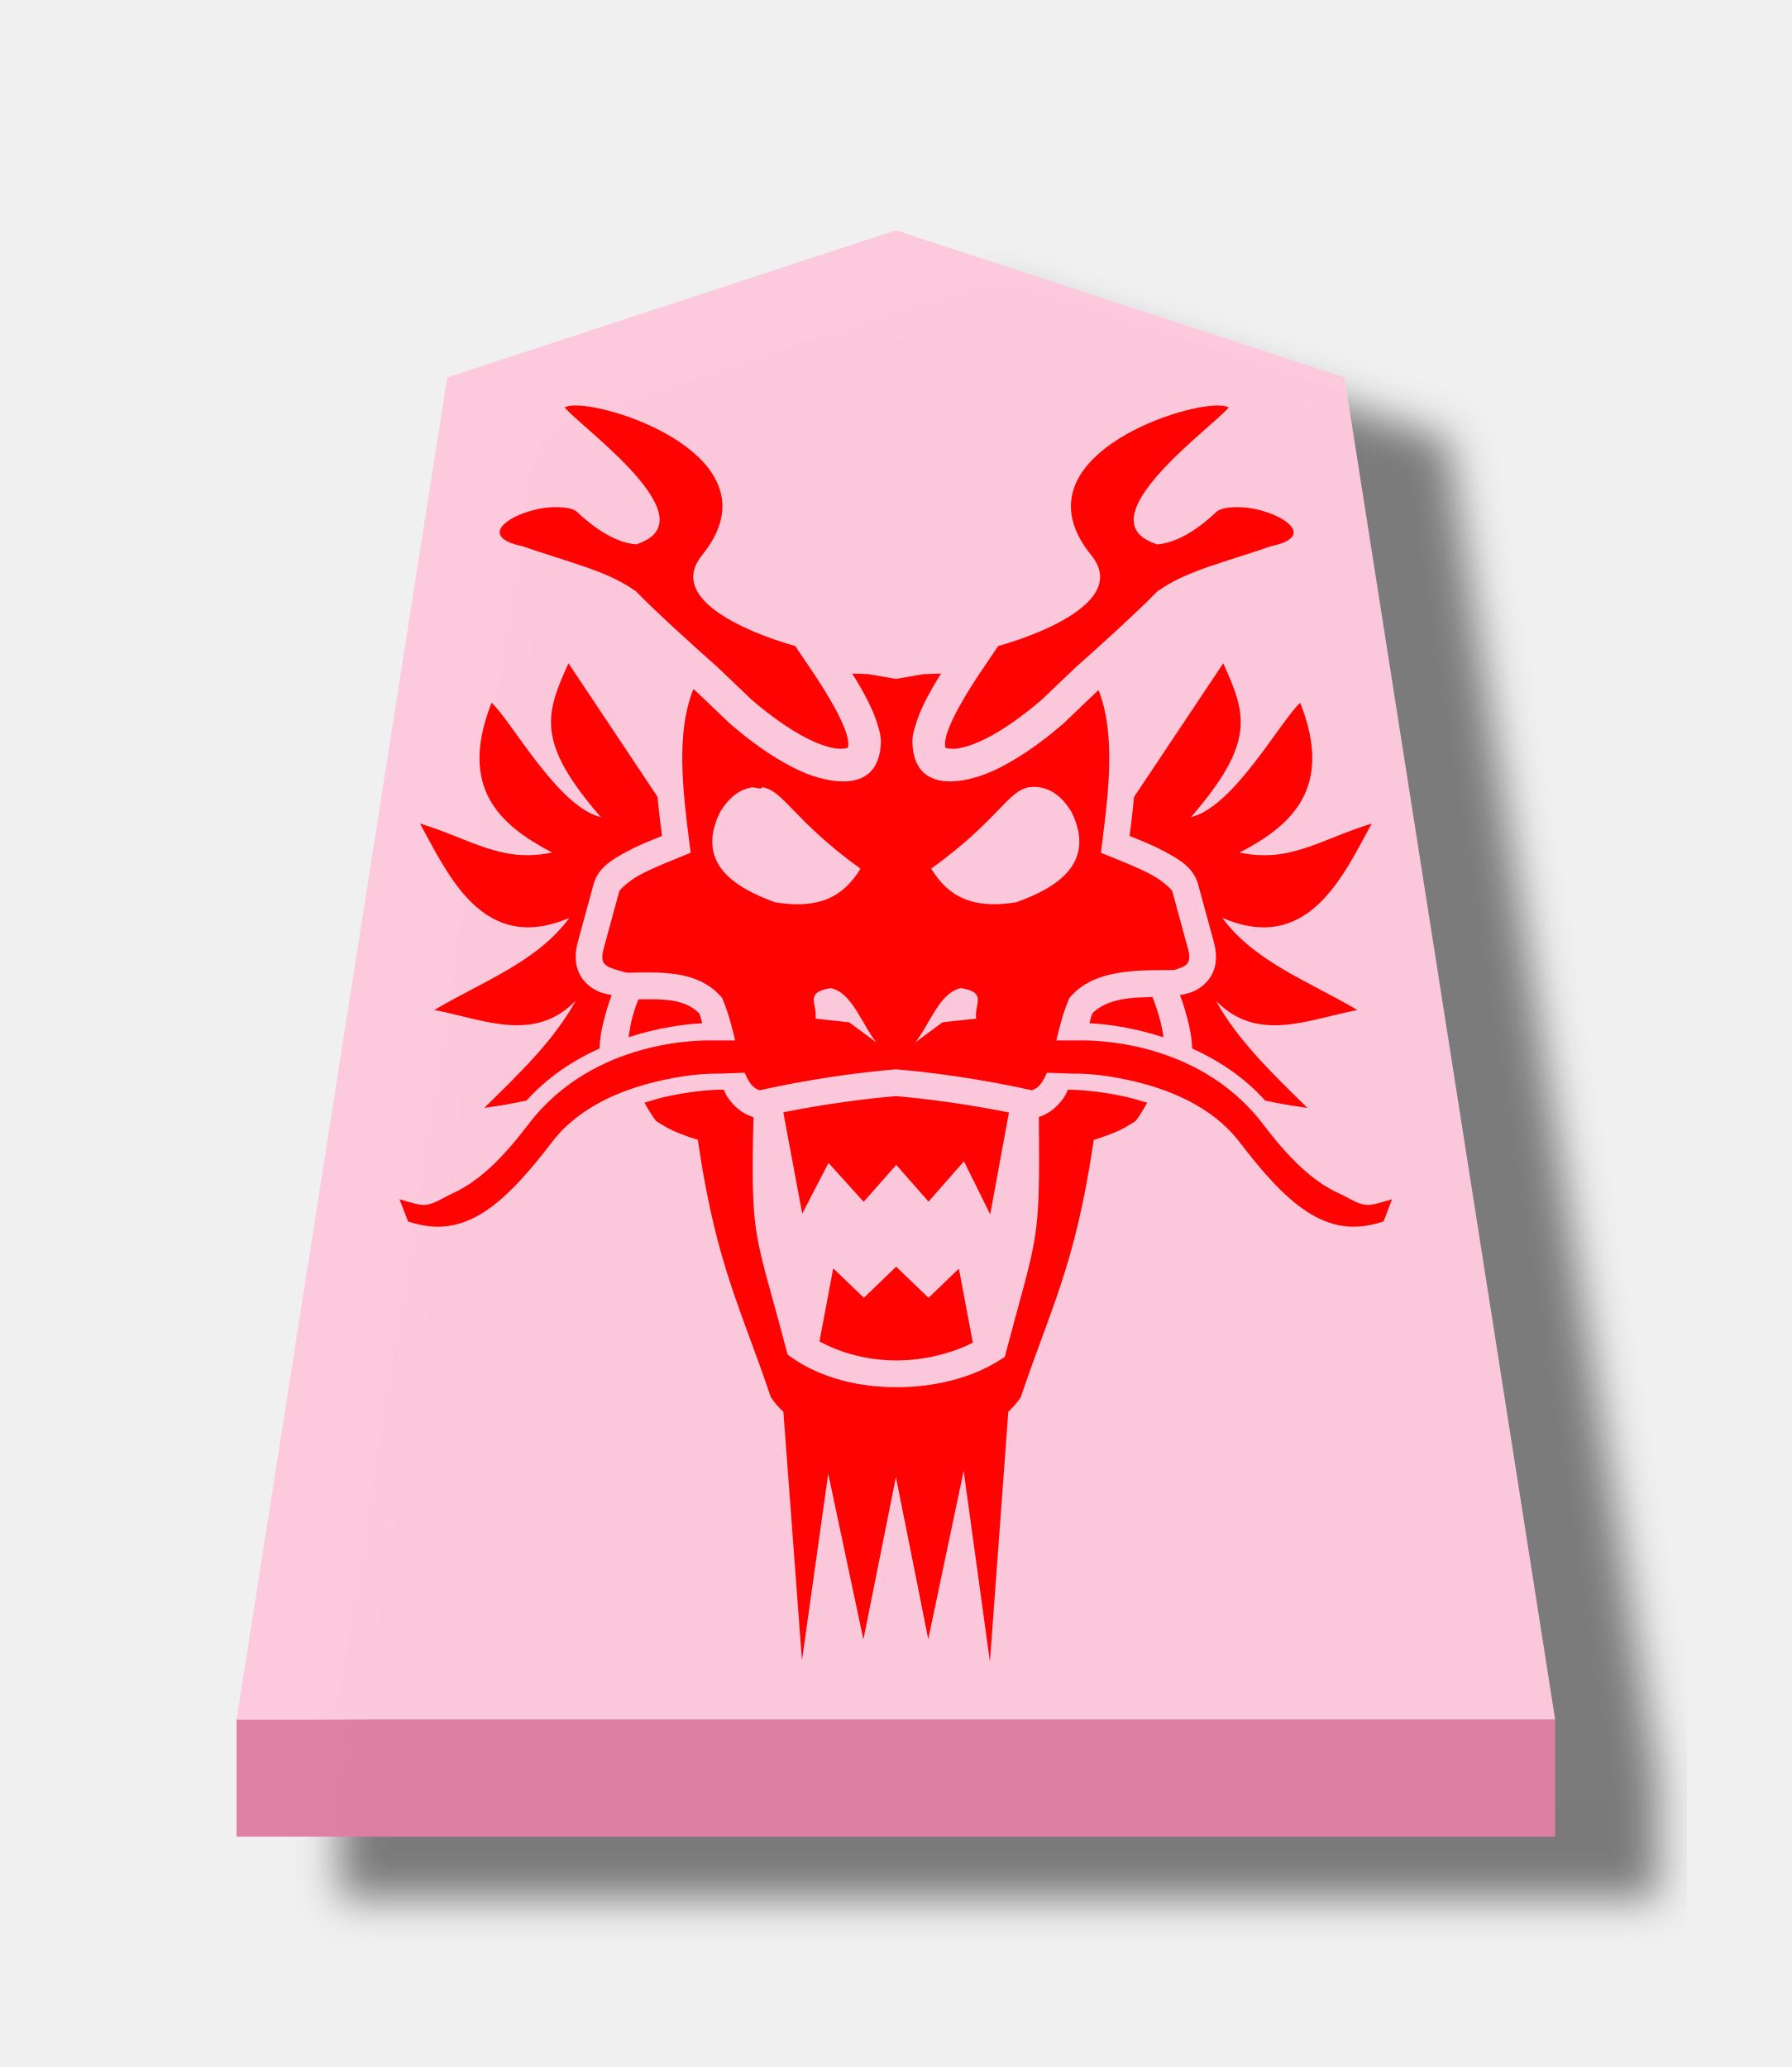
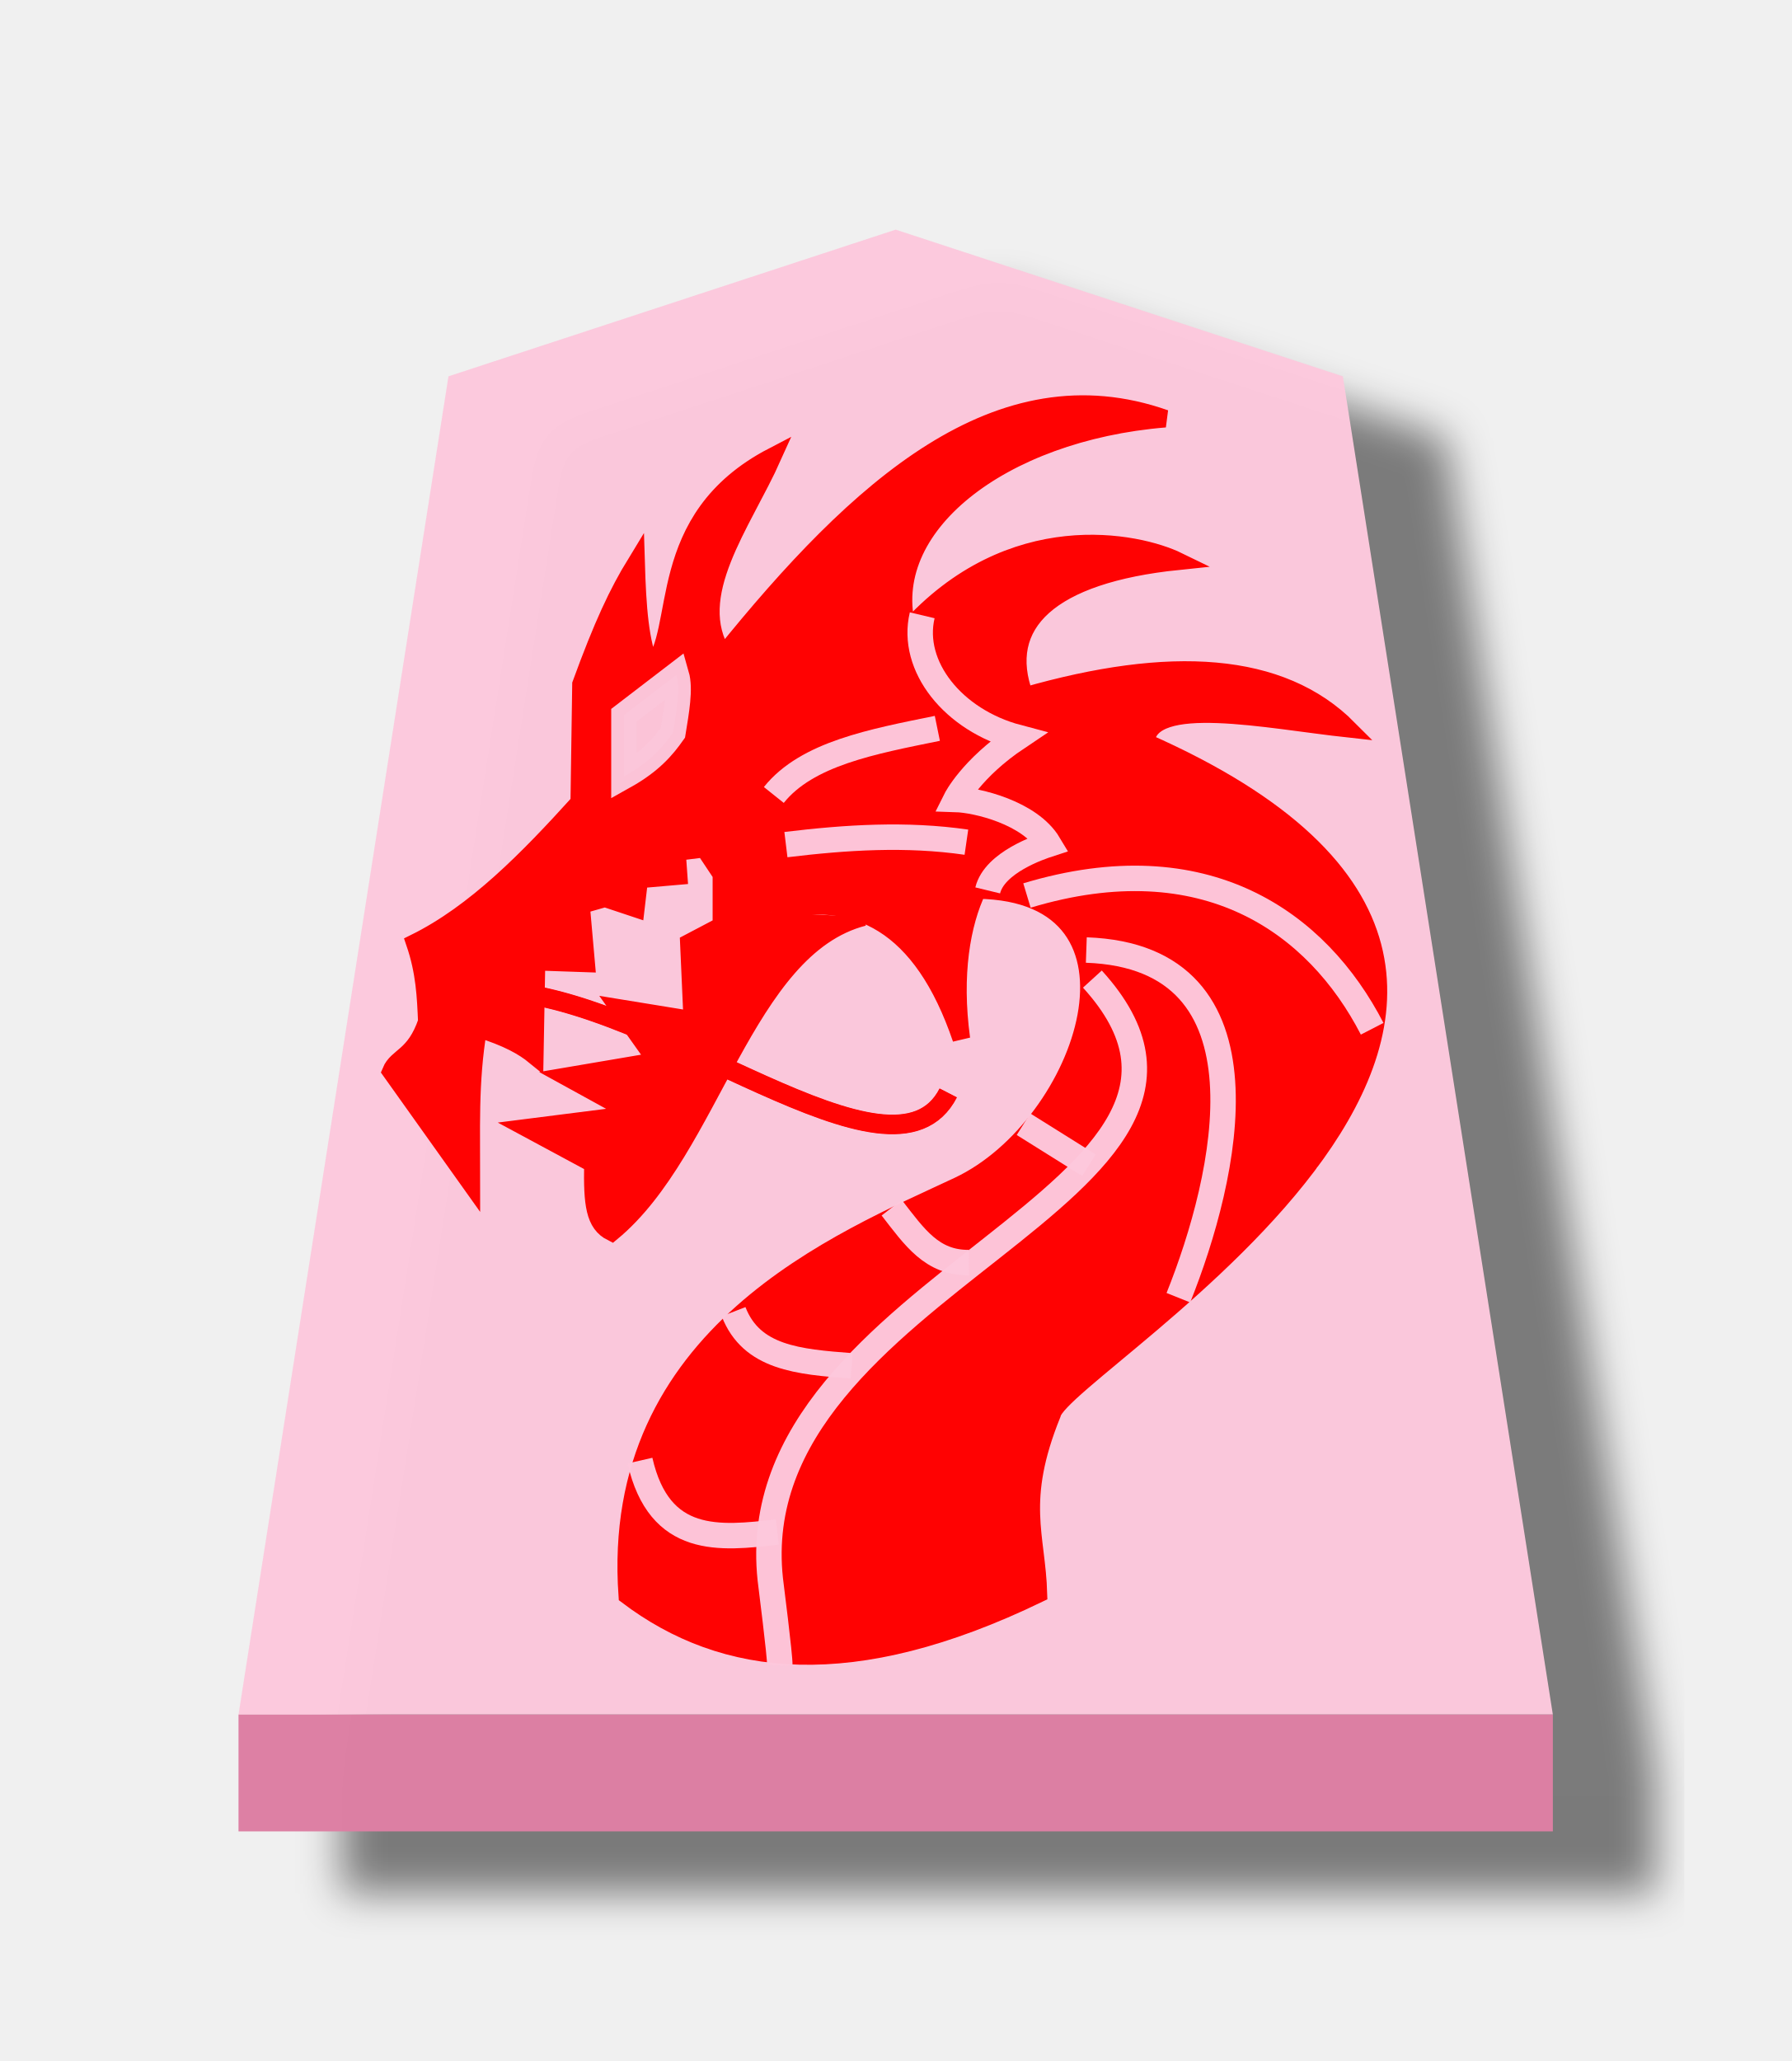
- <svg xmlns="http://www.w3.org/2000/svg" viewBox="0 0 52 60" version="1.1" id="svg6692" width="52" height="60">
-   <defs id="defs6664">
-     <filter id="a" color-interpolation-filters="sRGB">
-       <feFlood flood-opacity=".498" flood-color="#000" result="flood" id="feFlood6653" />
-       <feComposite in="flood" in2="SourceGraphic" operator="in" result="composite1" id="feComposite6655" />
-       <feGaussianBlur in="composite1" stdDeviation="1" result="blur" id="feGaussianBlur6657" />
-       <feOffset dx="5" dy="3" result="offset" id="feOffset6659" />
-       <feComposite in="SourceGraphic" in2="offset" result="composite2" id="feComposite6661" />
+ <svg xmlns="http://www.w3.org/2000/svg" width="52.157" height="60" version="1.1" id="svg1717">
+   <defs id="defs1721">
+     <filter style="color-interpolation-filters:sRGB" id="filter4207">
+       <feFlood flood-opacity="0.498" flood-color="rgb(0,0,0)" result="flood" id="feFlood4197" />
+       <feComposite in="flood" in2="SourceGraphic" operator="in" result="composite1" id="feComposite4199" />
+       <feGaussianBlur in="composite1" stdDeviation="1" result="blur" id="feGaussianBlur4201" />
+       <feOffset dx="5" dy="3" result="offset" id="feOffset4203" />
+       <feComposite in="SourceGraphic" in2="offset" operator="over" result="composite2" id="feComposite4205" />
    </filter>
  </defs>
-   <g opacity="0.99" id="g6690" transform="translate(-4.000001)">
-     <g transform="matrix(0.6,0,0,0.6,-41.934,-52.115)" filter="url(#a)" fill-opacity="0.992" id="g6670">
-       <path d="M 119.89,98 98.188,105.118 88,170.049 h 63.78 l -10.19,-64.93 z" opacity="0.99" fill="#fcc8dc" id="path6666" />
-       <path d="m 88,170.05 v 5.668 h 63.78 v -5.67 z" fill="#dc7ea2" id="path6668" />
+   <filter id="drop-shadow">
+     <feGaussianBlur in="SourceAlpha" result="blur" stdDeviation="2" id="feGaussianBlur1692" />
+     <feOffset result="offsetBlur" dx="2" dy="2" id="feOffset1694" />
+     <feBlend in="SourceGraphic" in2="offsetBlur" mode="normal" id="feBlend1696" />
+   </filter>
+   <g transform="translate(-45.60969,-49.28016)" style="opacity:0.99" id="g4520">
+     <g style="filter:url(#filter4207)" transform="matrix(0.6,0,0,0.6,-0.2456695,-2.835138)" id="g4058">
+       <path style="opacity:0.99;fill:#fcc8dc;fill-opacity:0.992;stroke-width:1.663" id="path5763-6-4" d="M 119.89,98 98.188,105.118 88,170.049 l 63.78,-2.6e-4 -10.189,-64.93 z" />
+       <path id="path1890-5-3" d="m 88,170.049 v 5.669 l 63.78,-3e-5 v -5.669 z" style="opacity:1;fill:#dc7ea2;fill-opacity:0.992;stroke:none;stroke-width:0.3;stroke-linecap:butt;stroke-linejoin:miter;stroke-miterlimit:4;stroke-dasharray:none;stroke-opacity:1" />
+     </g>
+     <g id="g4479">
+       <g id="g4408">
+         <g style="opacity:1" transform="matrix(0.5985,0,0,0.5985,-0.8949771,-1.569145)" id="g2585">
+           <g transform="matrix(1.149075,0,0,1.149075,4.877452,-52.32471)" id="g5991-8-6">
+             <g id="g5959-6-1" style="stroke-width:0.8;stroke-miterlimit:4;stroke-dasharray:none">
+               <path id="path5925-18-5" d="m 76.815,188.497 c -0.383,-1.615 0.982,-3.333 3.033,-3.876 -1.475,-0.986 -1.966,-1.97 -1.966,-1.97 0.661,-0.021 2.352,-0.417 2.954,-1.423 -0.279,-0.091 -1.725,-0.574 -1.941,-1.465" style="display:inline;fill:none;stroke:#ffffff;stroke-width:0.6;stroke-linecap:butt;stroke-linejoin:miter;stroke-miterlimit:4;stroke-dasharray:none;stroke-opacity:1" transform="matrix(1.333333,0,0,-1.333333,0,396.8507)" />
+               <g id="g5957-11-8" style="stroke-width:0.8;stroke-miterlimit:4;stroke-dasharray:none">
+                 <g id="g5949-4-4" style="stroke:#ffffff;stroke-width:0.8;stroke-miterlimit:4;stroke-dasharray:none">
+                   <path id="path5927-1-6" d="m 106.855,157.383 c 7.556,-2.277 12.294,1.142 14.615,5.641" style="fill:none;stroke:#ffffff;stroke-width:0.8;stroke-linecap:butt;stroke-linejoin:miter;stroke-miterlimit:4;stroke-dasharray:none;stroke-opacity:1" />
+                   <path id="path5929-1-8" d="m 109.368,159.691 c 8.144,0.284 5.927,9.657 3.897,14.718" style="fill:none;stroke:#ffffff;stroke-width:0.8;stroke-linecap:butt;stroke-linejoin:miter;stroke-miterlimit:4;stroke-dasharray:none;stroke-opacity:1" />
+                   <path id="path5931-3-9" d="m 113.778,156.87 c 3.371,1.833 6.189,4.367 4.974,12" style="fill:none;stroke:#ffffff;stroke-width:0.8;stroke-linecap:butt;stroke-linejoin:miter;stroke-miterlimit:4;stroke-dasharray:none;stroke-opacity:1" />
+                   <path id="path5933-9-8" d="m 108.701,173.639 c -1.781,0.807 -2.699,7.632 -1.436,7.231" style="fill:none;stroke:#ffffff;stroke-width:0.8;stroke-linecap:butt;stroke-linejoin:miter;stroke-miterlimit:4;stroke-dasharray:none;stroke-opacity:1" />
+                   <g style="stroke:#ffffff;stroke-width:0.8;stroke-miterlimit:4;stroke-dasharray:none" id="g5947-9-3">
+                     <path style="fill:none;stroke:#ffffff;stroke-width:0.8;stroke-linecap:butt;stroke-linejoin:miter;stroke-miterlimit:4;stroke-dasharray:none;stroke-opacity:1" d="m 114.035,161.742 c 2.846,11.105 -15.307,14.109 -12.666,25.128" id="path5935-3-6" />
+                     <path style="fill:none;stroke:#ffffff;stroke-width:0.8;stroke-linecap:butt;stroke-linejoin:miter;stroke-miterlimit:4;stroke-dasharray:none;stroke-opacity:1" d="m 109.625,160.921 c 8.402,9.23 -15.847,12.912 -13.538,26.102" id="path5937-72-2" />
+                   </g>
+                 </g>
+                 <path style="fill:none;stroke:#ffffff;stroke-width:0.8;stroke-linecap:butt;stroke-linejoin:miter;stroke-miterlimit:4;stroke-dasharray:none;stroke-opacity:1" d="m 93.112,152.255 c 2.017,-2.722 3.803,-5.72 7.128,-6.872" id="path5951-3-7" />
+                 <path style="fill:none;stroke:#ffffff;stroke-width:0.8;stroke-linecap:butt;stroke-linejoin:miter;stroke-miterlimit:4;stroke-dasharray:none;stroke-opacity:1" d="m 96.65,155.229 c 2.547,-0.309 5.094,-0.472 7.641,-0.103" id="path5953-9-6" />
+                 <path style="fill:none;stroke:#ffffff;stroke-width:0.8;stroke-linecap:butt;stroke-linejoin:miter;stroke-miterlimit:4;stroke-dasharray:none;stroke-opacity:1" d="m 96.138,153.127 c 1.403,-1.755 4.191,-2.262 6.923,-2.82" id="path5955-1-3" />
+               </g>
+             </g>
+             <path style="fill:none;stroke:#ff0000;stroke-width:0.8;stroke-linecap:butt;stroke-linejoin:miter;stroke-miterlimit:4;stroke-dasharray:none;stroke-opacity:1" d="m 84.446,161.434 c 6.802,0.229 16.721,8.885 19.076,4.308" id="path5963-0-5" />
+             <path id="path5965-8-5" d="m 99.939,158.298 c -5.05,1.298 -6.423,9.839 -10.661,13.344 -0.736,-0.368 -0.828,-1.192 -0.798,-2.901 l -2.828,-1.523 4.569,-0.58 -2.901,-1.595 3.844,-0.653 -1.595,-2.248 3.118,0.508 -0.145,-3.263 1.378,-0.725 V 156.485 l -0.725,-1.088 -1.16,0.145 0.073,1.015 -1.668,0.145 -0.145,1.233 -1.305,-0.435 -1.015,0.29 0.218,2.466 -2.103,-0.072 -0.073,3.989 c -0.474,-0.387 -1.149,-0.774 -2.393,-1.16 -0.385,2.272 -0.286,4.327 -0.29,6.6 l -3.409,-4.786 c 0.27,-0.657 1.007,-0.598 1.523,-2.103 -0.045,-1.05 -0.085,-2.098 -0.508,-3.336 2.56,-1.264 4.783,-3.539 6.962,-5.947 l 0.073,-5.004 c 0.912,-2.498 1.545,-3.851 2.331,-5.136 0.057,1.858 0.158,3.396 0.632,4.446 1.446,-1.538 0.028,-6.287 5.16,-8.955 -1.287,2.877 -3.691,5.894 -2.103,8.413 5.712,-7.082 11.658,-12.498 18.711,-10.008 -6.96,0.571 -12.106,4.596 -10.904,8.948 4.373,-4.886 9.736,-3.754 11.456,-2.915 -5.427,0.561 -7.647,2.641 -6.499,5.715 6.145,-1.765 10.849,-1.497 13.707,1.378 -3.442,-0.376 -8.448,-1.443 -8.58,0.571 24.088,10.629 -3.532,26.368 -3.966,28.437 -1.502,3.714 -0.65,5.123 -0.58,7.615 -7.879,3.808 -13.315,3.165 -17.405,0.072 -0.79,-11.119 9.081,-15.023 14.019,-17.348 5.409,-2.547 8.743,-12.412 0.809,-12.521 -0.674,1.42 -1.059,3.566 -0.686,6.3 -1.656,-4.871 -4.462,-6.293 -8.05,-5.367" style="fill:#ff0000;fill-opacity:1;stroke:#ff0000;stroke-width:0.746;stroke-linecap:butt;stroke-linejoin:miter;stroke-miterlimit:4;stroke-dasharray:none;stroke-opacity:1" />
+             <g style="stroke-width:0.8;stroke-miterlimit:4;stroke-dasharray:none" id="g5985-8-9">
+               <path transform="matrix(1.333333,0,0,-1.333333,0,396.8507)" style="display:inline;fill:none;stroke:#fdc8dc;stroke-width:0.808;stroke-linecap:butt;stroke-linejoin:miter;stroke-miterlimit:4;stroke-dasharray:none;stroke-opacity:0.976" d="m 76.815,188.497 c -0.383,-1.615 0.982,-3.333 3.033,-3.876 -1.475,-0.986 -1.966,-1.97 -1.966,-1.97 0.661,-0.021 2.352,-0.417 2.954,-1.423 -0.279,-0.091 -1.725,-0.574 -1.941,-1.465" id="path5967-73-9" />
+               <g style="stroke-width:0.8;stroke-miterlimit:4;stroke-dasharray:none" id="g5983-9-3">
+                 <g style="stroke:#ffffff;stroke-width:0.8;stroke-miterlimit:4;stroke-dasharray:none" id="g5977-0-6">
+                   <path style="fill:none;stroke:#fdc8dc;stroke-width:1.077;stroke-linecap:butt;stroke-linejoin:miter;stroke-miterlimit:4;stroke-dasharray:none;stroke-opacity:0.976" d="m 106.855,157.383 c 7.556,-2.277 12.294,1.142 14.615,5.641" id="path5969-4-8" />
+                   <path style="fill:none;stroke:#fdc8dc;stroke-width:1.077;stroke-linecap:butt;stroke-linejoin:miter;stroke-miterlimit:4;stroke-dasharray:none;stroke-opacity:0.976" d="m 109.368,159.691 c 8.144,0.284 5.927,9.657 3.897,14.718" id="path5971-9-3" />
+                   <g id="g5975-81-9" style="stroke:#ffffff;stroke-width:0.8;stroke-miterlimit:4;stroke-dasharray:none">
+                     <path id="path5973-7-4" d="m 109.625,160.921 c 8.252,9.066 -14.993,12.779 -13.637,25.406 0.025,0.229 0.413,3.232 0.404,3.645" style="fill:none;stroke:#fdc8dc;stroke-width:1.077;stroke-linecap:butt;stroke-linejoin:miter;stroke-miterlimit:4;stroke-dasharray:none;stroke-opacity:0.976" />
+                   </g>
+                 </g>
+                 <path id="path5979-3-4" d="m 96.65,155.229 c 2.547,-0.309 5.094,-0.472 7.641,-0.103" style="fill:none;stroke:#fdc8dc;stroke-width:1.077;stroke-linecap:butt;stroke-linejoin:miter;stroke-miterlimit:4;stroke-dasharray:none;stroke-opacity:0.976" />
+                 <path id="path5981-1-2" d="m 96.138,153.127 c 1.403,-1.755 4.191,-2.262 6.923,-2.82" style="fill:none;stroke:#fdc8dc;stroke-width:1.077;stroke-linecap:butt;stroke-linejoin:miter;stroke-miterlimit:4;stroke-dasharray:none;stroke-opacity:0.976" />
+               </g>
+             </g>
+             <path id="path5987-5-8" d="m 92.015,148.046 -2.223,1.704 v 2.593 c 1.122,-0.627 1.645,-1.241 2.075,-1.852 0.148,-0.913 0.319,-1.851 0.148,-2.445 z" style="fill:#fbc6da;fill-opacity:0.984;stroke:#fbc6da;stroke-width:1.077;stroke-linecap:butt;stroke-linejoin:miter;stroke-miterlimit:4;stroke-dasharray:none;stroke-opacity:0.984" />
+             <path id="path5989-1-7" d="m 84.446,161.434 c 6.802,0.229 16.721,8.885 19.076,4.308" style="fill:none;stroke:#ff0000;stroke-width:0.829;stroke-linecap:butt;stroke-linejoin:miter;stroke-miterlimit:4;stroke-dasharray:none;stroke-opacity:1" />
+           </g>
+           <path id="path9568-8-5" d="m 127.493,139.645 3.186,1.994" style="display:inline;fill:none;stroke:#fdc8dc;stroke-width:1.238;stroke-linecap:butt;stroke-linejoin:miter;stroke-miterlimit:4;stroke-dasharray:none;stroke-opacity:0.976" />
+           <path id="path9570-8-0" d="m 121.081,143.706 c 1.132,1.462 1.965,2.683 3.753,2.67" style="display:inline;fill:none;stroke:#fdc8dc;stroke-width:1.238;stroke-linecap:butt;stroke-linejoin:miter;stroke-miterlimit:4;stroke-dasharray:none;stroke-opacity:0.976" />
+           <path id="path9572-9-1" d="m 113.39,148.765 c 0.872,2.246 3.14,2.436 5.745,2.634" style="display:inline;fill:none;stroke:#fdc8dc;stroke-width:1.238;stroke-linecap:butt;stroke-linejoin:miter;stroke-miterlimit:4;stroke-dasharray:none;stroke-opacity:0.976" />
+           <path id="path9574-8-5" d="m 108.835,156.008 c 0.945,4.128 3.86,3.796 6.684,3.474" style="display:inline;fill:none;stroke:#fdc8dc;stroke-width:1.238;stroke-linecap:butt;stroke-linejoin:miter;stroke-miterlimit:4;stroke-dasharray:none;stroke-opacity:0.976" />
+         </g>
+       </g>
    </g>
  </g>
-   <path id="path3940-9" style="fill:#ff0202;fill-opacity:1;stroke:none;stroke-width:0.938px;stroke-linecap:butt;stroke-linejoin:miter;stroke-opacity:1" d="m 16.83,11.773 c -0.096,-0.006 -0.182,-0.005 -0.255,0.004 -0.077,0.008 -0.141,0.025 -0.189,0.049 0.472,0.576 4.186,3.217 2.155,3.947 -0.025,0.008 -0.041,0.019 -0.064,0.027 -0.812,-0.038 -1.642,-0.86 -1.732,-0.942 -0.121,-0.111 -0.405,-0.147 -0.731,-0.134 -0.979,0.041 -2.341,0.817 -0.852,1.131 1.356,0.472 2.46,0.713 3.269,1.294 l 0.004,-0.007 c 0.578,0.599 1.781,1.687 2.382,2.217 l 1.004,0.958 c 0.305,0.261 0.84,0.694 1.405,1.011 0.287,0.161 0.581,0.291 0.828,0.355 0.245,0.064 0.418,0.065 0.557,0.02 -9.37e-4,-0.003 -0.002,-0.007 0.004,-0.033 0.013,-0.065 0.004,-0.194 -0.042,-0.35 -0.092,-0.312 -0.313,-0.736 -0.559,-1.145 -0.246,-0.409 -0.516,-0.806 -0.711,-1.09 -0.097,-0.141 -0.173,-0.254 -0.224,-0.333 0,0 -3.991,-1.048 -2.703,-2.637 2.137,-2.635 -2.109,-4.252 -3.547,-4.341 z m 18.388,0 v 0.002 c -1.438,0.089 -5.684,1.706 -3.547,4.341 1.289,1.589 -2.703,2.637 -2.703,2.637 -0.05,0.08 -0.127,0.192 -0.224,0.333 -0.195,0.285 -0.465,0.681 -0.711,1.09 -0.246,0.409 -0.467,0.833 -0.559,1.145 -0.046,0.156 -0.055,0.285 -0.042,0.35 0.005,0.026 0.005,0.03 0.004,0.033 0.139,0.045 0.313,0.044 0.557,-0.02 0.247,-0.065 0.541,-0.194 0.828,-0.355 0.565,-0.318 1.1,-0.75 1.405,-1.011 l 1.004,-0.958 c 0.601,-0.53 1.804,-1.619 2.382,-2.217 l 0.004,0.007 c 0.809,-0.581 1.913,-0.822 3.269,-1.294 1.488,-0.313 0.127,-1.089 -0.852,-1.131 -0.326,-0.014 -0.61,0.023 -0.731,0.134 -0.09,0.082 -0.919,0.904 -1.732,0.942 -0.024,-0.009 -0.039,-0.019 -0.064,-0.027 -2.032,-0.729 1.683,-3.371 2.155,-3.947 -0.048,-0.025 -0.111,-0.041 -0.189,-0.049 -0.073,-0.008 -0.159,-0.009 -0.255,-0.004 z m -18.719,7.48 c -0.67,1.481 -0.952,2.284 0.938,4.467 -1.247,-0.299 -2.6,-2.806 -3.17,-3.32 -0.978,2.473 0.245,3.558 1.757,4.346 -1.474,0.315 -2.354,-0.391 -3.833,-0.839 0.824,1.506 1.841,3.806 4.333,2.736 -0.925,1.272 -2.538,1.857 -3.918,2.675 1.418,0.268 2.895,0.972 4.104,-0.271 -0.627,1.147 -1.65,2.126 -2.653,3.111 0.416,-0.054 0.822,-0.126 1.222,-0.211 0.642,-0.709 1.386,-1.18 2.122,-1.514 0.007,-0.393 0.113,-0.801 0.22,-1.16 0.064,-0.214 0.082,-0.247 0.132,-0.385 -0.182,-0.046 -0.333,-0.058 -0.542,-0.191 -0.177,-0.112 -0.35,-0.29 -0.438,-0.531 -0.088,-0.242 -0.085,-0.523 -0.002,-0.828 l 0.454,-1.666 c 0.135,-0.496 0.565,-0.737 0.995,-0.967 0.34,-0.182 0.682,-0.314 0.993,-0.44 -0.048,-0.377 -0.095,-0.756 -0.13,-1.136 z m 19.003,0 -2.589,3.881 c -0.035,0.379 -0.081,0.757 -0.128,1.132 0.311,0.126 0.653,0.258 0.993,0.44 0.43,0.23 0.86,0.471 0.995,0.967 l 0.454,1.666 c 0.083,0.305 0.088,0.587 0,0.828 -0.088,0.242 -0.263,0.419 -0.44,0.531 -0.209,0.132 -0.359,0.144 -0.541,0.191 0.05,0.138 0.068,0.171 0.132,0.385 0.107,0.358 0.212,0.767 0.22,1.16 0.736,0.334 1.48,0.804 2.122,1.514 0.4,0.085 0.807,0.156 1.224,0.211 -1.003,-0.986 -2.028,-1.965 -2.655,-3.111 1.209,1.243 2.689,0.539 4.106,0.271 -1.379,-0.818 -2.994,-1.403 -3.919,-2.675 2.492,1.07 3.51,-1.23 4.333,-2.736 -1.479,0.448 -2.357,1.154 -3.831,0.839 1.512,-0.788 2.735,-1.873 1.757,-4.346 -0.569,0.514 -1.925,3.022 -3.172,3.32 1.89,-2.183 1.608,-2.986 0.938,-4.467 z m -8.18,0.299 c -0.237,0.006 -0.471,0.015 -0.497,0.018 -0.005,6.56e-4 -0.013,-0.002 -0.018,-0.002 L 25.999,19.707 25.193,19.567 c -0.006,-4.7e-4 -0.014,0.003 -0.02,0.002 -0.022,-0.003 -0.236,-0.011 -0.443,-0.016 0.033,0.053 0.059,0.087 0.092,0.141 0.265,0.442 0.512,0.88 0.654,1.361 0.072,0.245 0.125,0.409 0.062,0.76 0.002,-0.015 0.009,-0.025 0.011,-0.04 -0.006,0.073 -0.012,0.083 -0.013,0.084 0.004,-0.019 -0.001,-0.026 0.002,-0.044 -0.155,0.926 -0.979,0.97 -1.717,0.775 h -0.004 c -0.369,-0.096 -0.712,-0.255 -1.05,-0.445 -0.662,-0.372 -1.227,-0.835 -1.556,-1.116 l -0.02,-0.016 -0.995,-0.951 c -0.017,-0.015 -0.05,-0.044 -0.068,-0.06 -0.003,0.007 -0.029,0.064 -0.029,0.064 v 0.002 c -0.464,1.228 -0.297,2.794 -0.092,4.39 l 0.038,0.295 -0.277,0.114 c -0.355,0.145 -0.814,0.324 -1.184,0.522 -0.37,0.198 -0.601,0.447 -0.612,0.487 l -0.454,1.666 c -0.054,0.198 -0.039,0.303 -0.018,0.361 0.021,0.058 0.052,0.094 0.126,0.141 0.12,0.076 0.34,0.131 0.566,0.192 0.368,-0.004 0.782,-0.024 1.215,0.016 0.53,0.049 1.098,0.206 1.508,0.667 l 0.042,0.048 0.024,0.059 c 0.161,0.378 0.26,0.784 0.355,1.176 h -0.625 c -0.294,-0.008 -3.471,-0.071 -5.374,2.432 -0.719,0.946 -1.408,1.644 -2.197,2.005 -0.345,0.158 -0.498,0.298 -0.786,0.335 -0.178,0.023 -0.494,-0.089 -0.759,-0.161 l 0.247,0.641 c 0.86,0.295 1.559,0.149 2.224,-0.284 0.691,-0.45 1.332,-1.205 1.953,-2.016 0.811,-1.066 2.116,-1.559 3.207,-1.799 0.927,-0.204 1.475,-0.189 1.691,-0.191 l 0.693,-0.026 c 0.045,0.106 0.093,0.198 0.143,0.273 0.089,0.135 0.18,0.195 0.288,0.238 1.423,-0.32 2.901,-0.522 3.925,-0.607 l 0.031,-0.004 0.033,0.004 c 1.024,0.085 2.5,0.286 3.923,0.607 0.108,-0.043 0.198,-0.103 0.288,-0.238 0.05,-0.075 0.098,-0.168 0.143,-0.273 l 0.694,0.026 c 0.216,9.37e-4 0.765,-0.014 1.691,0.191 1.09,0.24 2.396,0.734 3.207,1.799 0.622,0.811 1.262,1.566 1.953,2.016 0.666,0.433 1.364,0.579 2.224,0.284 l 0.247,-0.641 c -0.265,0.072 -0.581,0.184 -0.759,0.161 -0.288,-0.038 -0.441,-0.178 -0.786,-0.335 -0.789,-0.36 -1.478,-1.059 -2.197,-2.005 -1.903,-2.502 -5.08,-2.44 -5.374,-2.432 h -0.627 c 0.095,-0.392 0.195,-0.799 0.355,-1.176 l 0.026,-0.059 0.042,-0.048 c 0.413,-0.464 0.998,-0.635 1.556,-0.705 0.516,-0.065 1.024,-0.051 1.435,-0.057 0.12,-0.035 0.228,-0.069 0.299,-0.114 0.074,-0.047 0.105,-0.083 0.126,-0.141 0.021,-0.058 0.036,-0.163 -0.018,-0.361 l -0.454,-1.666 c -0.011,-0.04 -0.244,-0.289 -0.614,-0.487 -0.37,-0.198 -0.828,-0.378 -1.184,-0.522 l -0.275,-0.114 0.037,-0.295 c 0.205,-1.597 0.373,-3.164 -0.092,-4.392 -5.1e-5,-1.22e-4 -0.014,-0.031 -0.015,-0.033 -0.009,0.008 -0.025,0.022 -0.033,0.029 l -0.995,0.951 -0.02,0.016 c -0.328,0.281 -0.894,0.744 -1.556,1.116 -0.338,0.19 -0.681,0.349 -1.05,0.445 h -0.002 c -0.739,0.195 -1.565,0.152 -1.719,-0.777 0.003,0.019 -3.93e-4,0.026 0.004,0.046 -3.47e-4,-0.002 -0.007,-0.012 -0.013,-0.084 0.002,0.014 0.007,0.024 0.009,0.038 -0.062,-0.349 -0.008,-0.514 0.064,-0.759 0.142,-0.482 0.389,-0.92 0.654,-1.361 0.033,-0.055 0.06,-0.089 0.093,-0.143 z m -5.208,3.298 c 0.637,0.091 0.894,0.95 2.86,2.366 -0.503,0.827 -1.217,1.18 -2.474,0.977 -1.179,-0.424 -2.327,-1.138 -1.603,-2.618 0.273,-0.45 0.581,-0.66 0.913,-0.716 0.112,-0.019 0.301,0.081 0.304,-0.007 z m 7.771,0 c 0.091,-0.013 0.19,-0.012 0.302,0.007 0.331,0.056 0.64,0.266 0.913,0.716 0.724,1.48 -0.424,2.194 -1.603,2.618 -1.257,0.204 -1.969,-0.15 -2.472,-0.977 1.967,-1.415 2.223,-2.275 2.86,-2.366 z m -5.774,5.832 c 0.619,0.135 0.891,1.025 1.319,1.574 l -0.786,-0.581 -0.977,-0.106 c 0.065,-0.423 -0.345,-0.76 0.443,-0.887 z m 3.775,0 c 0.788,0.127 0.38,0.464 0.445,0.887 l -0.977,0.106 -0.786,0.581 c 0.428,-0.549 0.698,-1.439 1.317,-1.574 z m 5.561,0.26 c -0.242,0.004 -0.484,0.012 -0.711,0.04 -0.449,0.057 -0.802,0.196 -1.033,0.434 -0.032,0.083 -0.058,0.188 -0.086,0.286 0.486,0.022 1.242,0.117 2.151,0.407 -0.03,-0.197 -0.07,-0.407 -0.132,-0.616 -0.091,-0.307 -0.152,-0.456 -0.189,-0.552 z m -14.919,0.066 c -0.044,0.117 -0.085,0.215 -0.165,0.486 -0.063,0.212 -0.089,0.413 -0.119,0.612 0.904,-0.286 1.654,-0.382 2.138,-0.403 -0.028,-0.097 -0.054,-0.202 -0.086,-0.284 -0.231,-0.239 -0.543,-0.355 -0.96,-0.394 -0.252,-0.023 -0.528,-0.022 -0.808,-0.016 z m 2.475,2.62 c -0.237,0.003 -0.831,0.021 -1.669,0.205 -0.205,0.045 -0.419,0.11 -0.632,0.176 0.106,0.181 0.209,0.365 0.337,0.53 -0.006,-0.008 0.273,0.186 0.52,0.293 0.247,0.107 0.469,0.181 0.469,0.181 l 0.225,0.075 0.035,0.235 c 0.52,3.42 1.22,4.675 2.083,7.232 0.101,0.157 0.227,0.296 0.365,0.427 l 0.539,7.214 0.762,-5.42 1.021,4.814 0.944,-4.715 0.938,4.704 1.028,-4.883 0.762,5.536 0.533,-7.252 c 0.136,-0.13 0.261,-0.267 0.361,-0.421 0.864,-2.557 1.563,-3.813 2.083,-7.234 l 0.037,-0.235 0.224,-0.075 c 0,0 0.224,-0.074 0.471,-0.181 0.247,-0.107 0.525,-0.301 0.519,-0.293 0.128,-0.165 0.231,-0.35 0.337,-0.531 -0.212,-0.066 -0.426,-0.129 -0.63,-0.174 -0.84,-0.185 -1.435,-0.202 -1.671,-0.205 -0.036,0.07 -0.063,0.145 -0.106,0.211 -0.169,0.255 -0.415,0.48 -0.738,0.581 0.035,3.703 -0.023,3.321 -0.951,6.818 l -0.038,0.147 -0.126,0.081 c -0.834,0.537 -1.925,0.799 -3.02,0.799 -1.094,-4.5e-4 -2.198,-0.267 -3.044,-0.867 l -0.114,-0.081 -0.035,-0.136 c -0.925,-3.513 -1.036,-3.126 -0.955,-6.756 l -0.009,-0.002 c -0.328,-0.099 -0.577,-0.328 -0.748,-0.585 -0.044,-0.066 -0.071,-0.141 -0.106,-0.211 z m 4.995,0.191 c -0.867,0.073 -2.064,0.227 -3.265,0.469 l 0.55,2.941 0.762,-1.473 1.021,1.129 0.944,-1.072 0.938,1.066 1.028,-1.169 0.762,1.539 0.544,-2.956 c -1.207,-0.244 -2.412,-0.402 -3.284,-0.475 z m 0.011,4.951 -0.938,0.903 -0.889,-0.856 -0.399,2.12 c 0.63,0.346 1.414,0.553 2.23,0.553 0.81,3.26e-4 1.591,-0.201 2.221,-0.515 L 27.829,36.825 26.948,37.673 Z" />
</svg>
